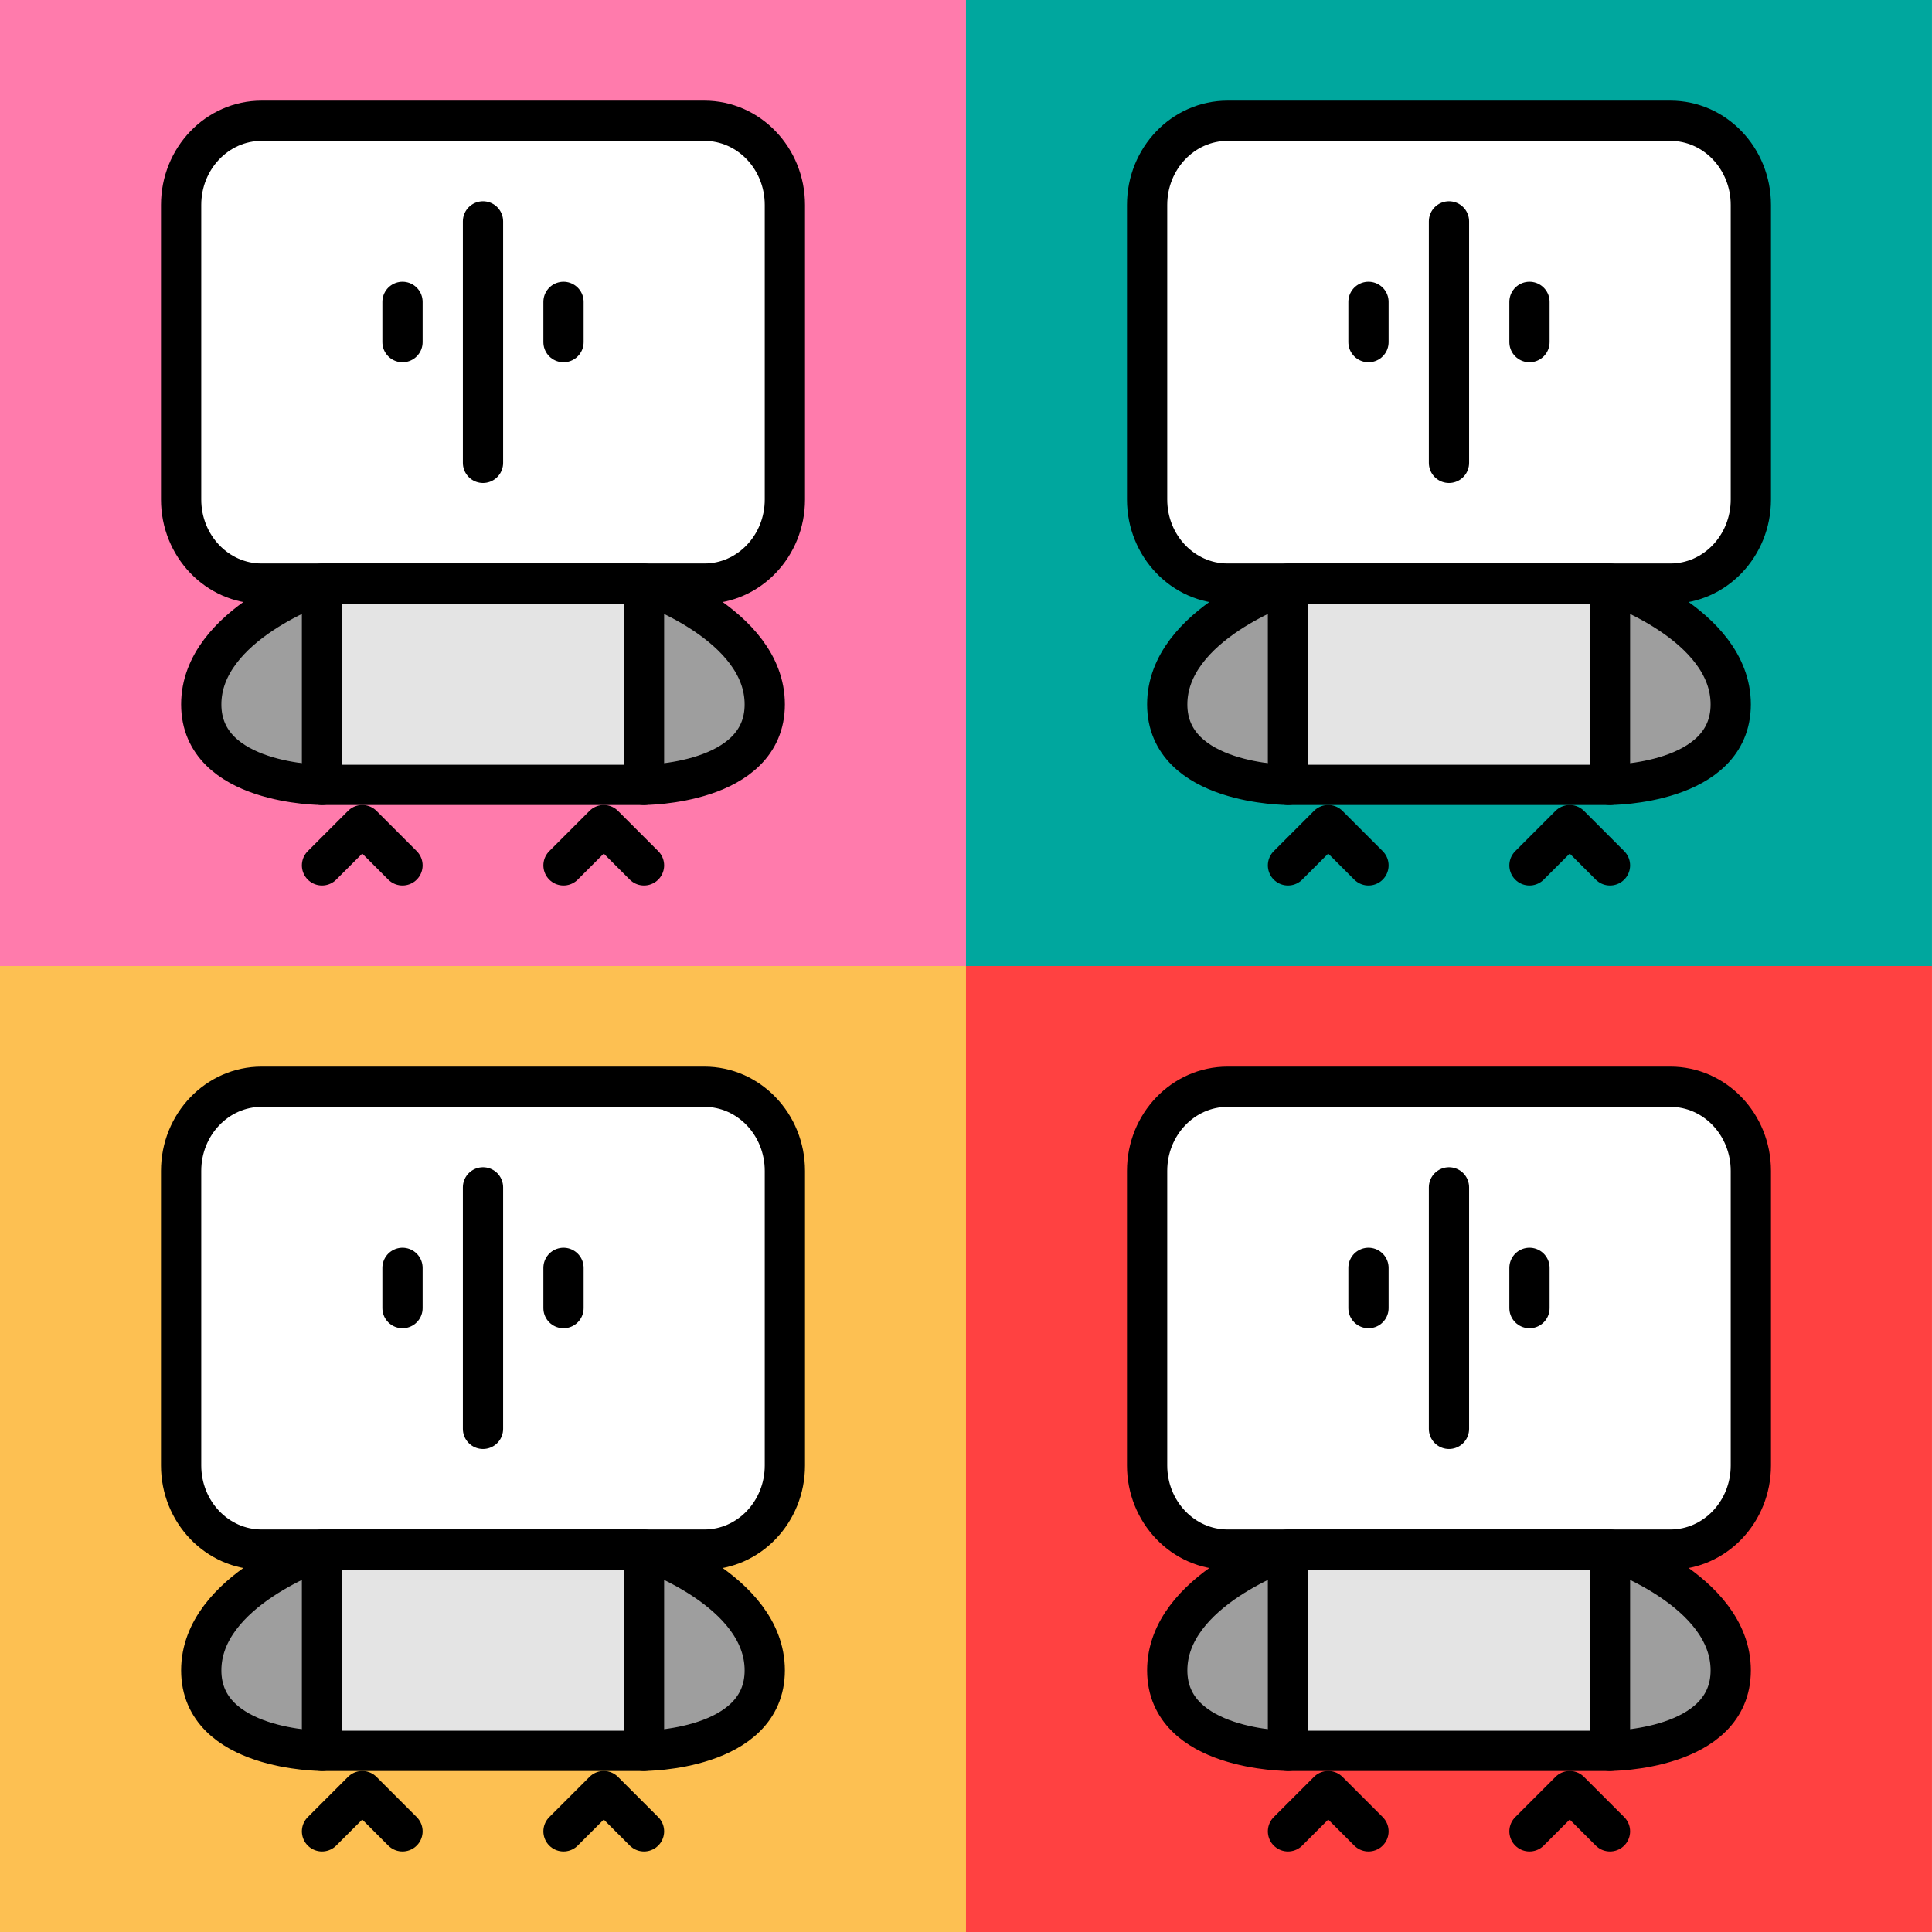
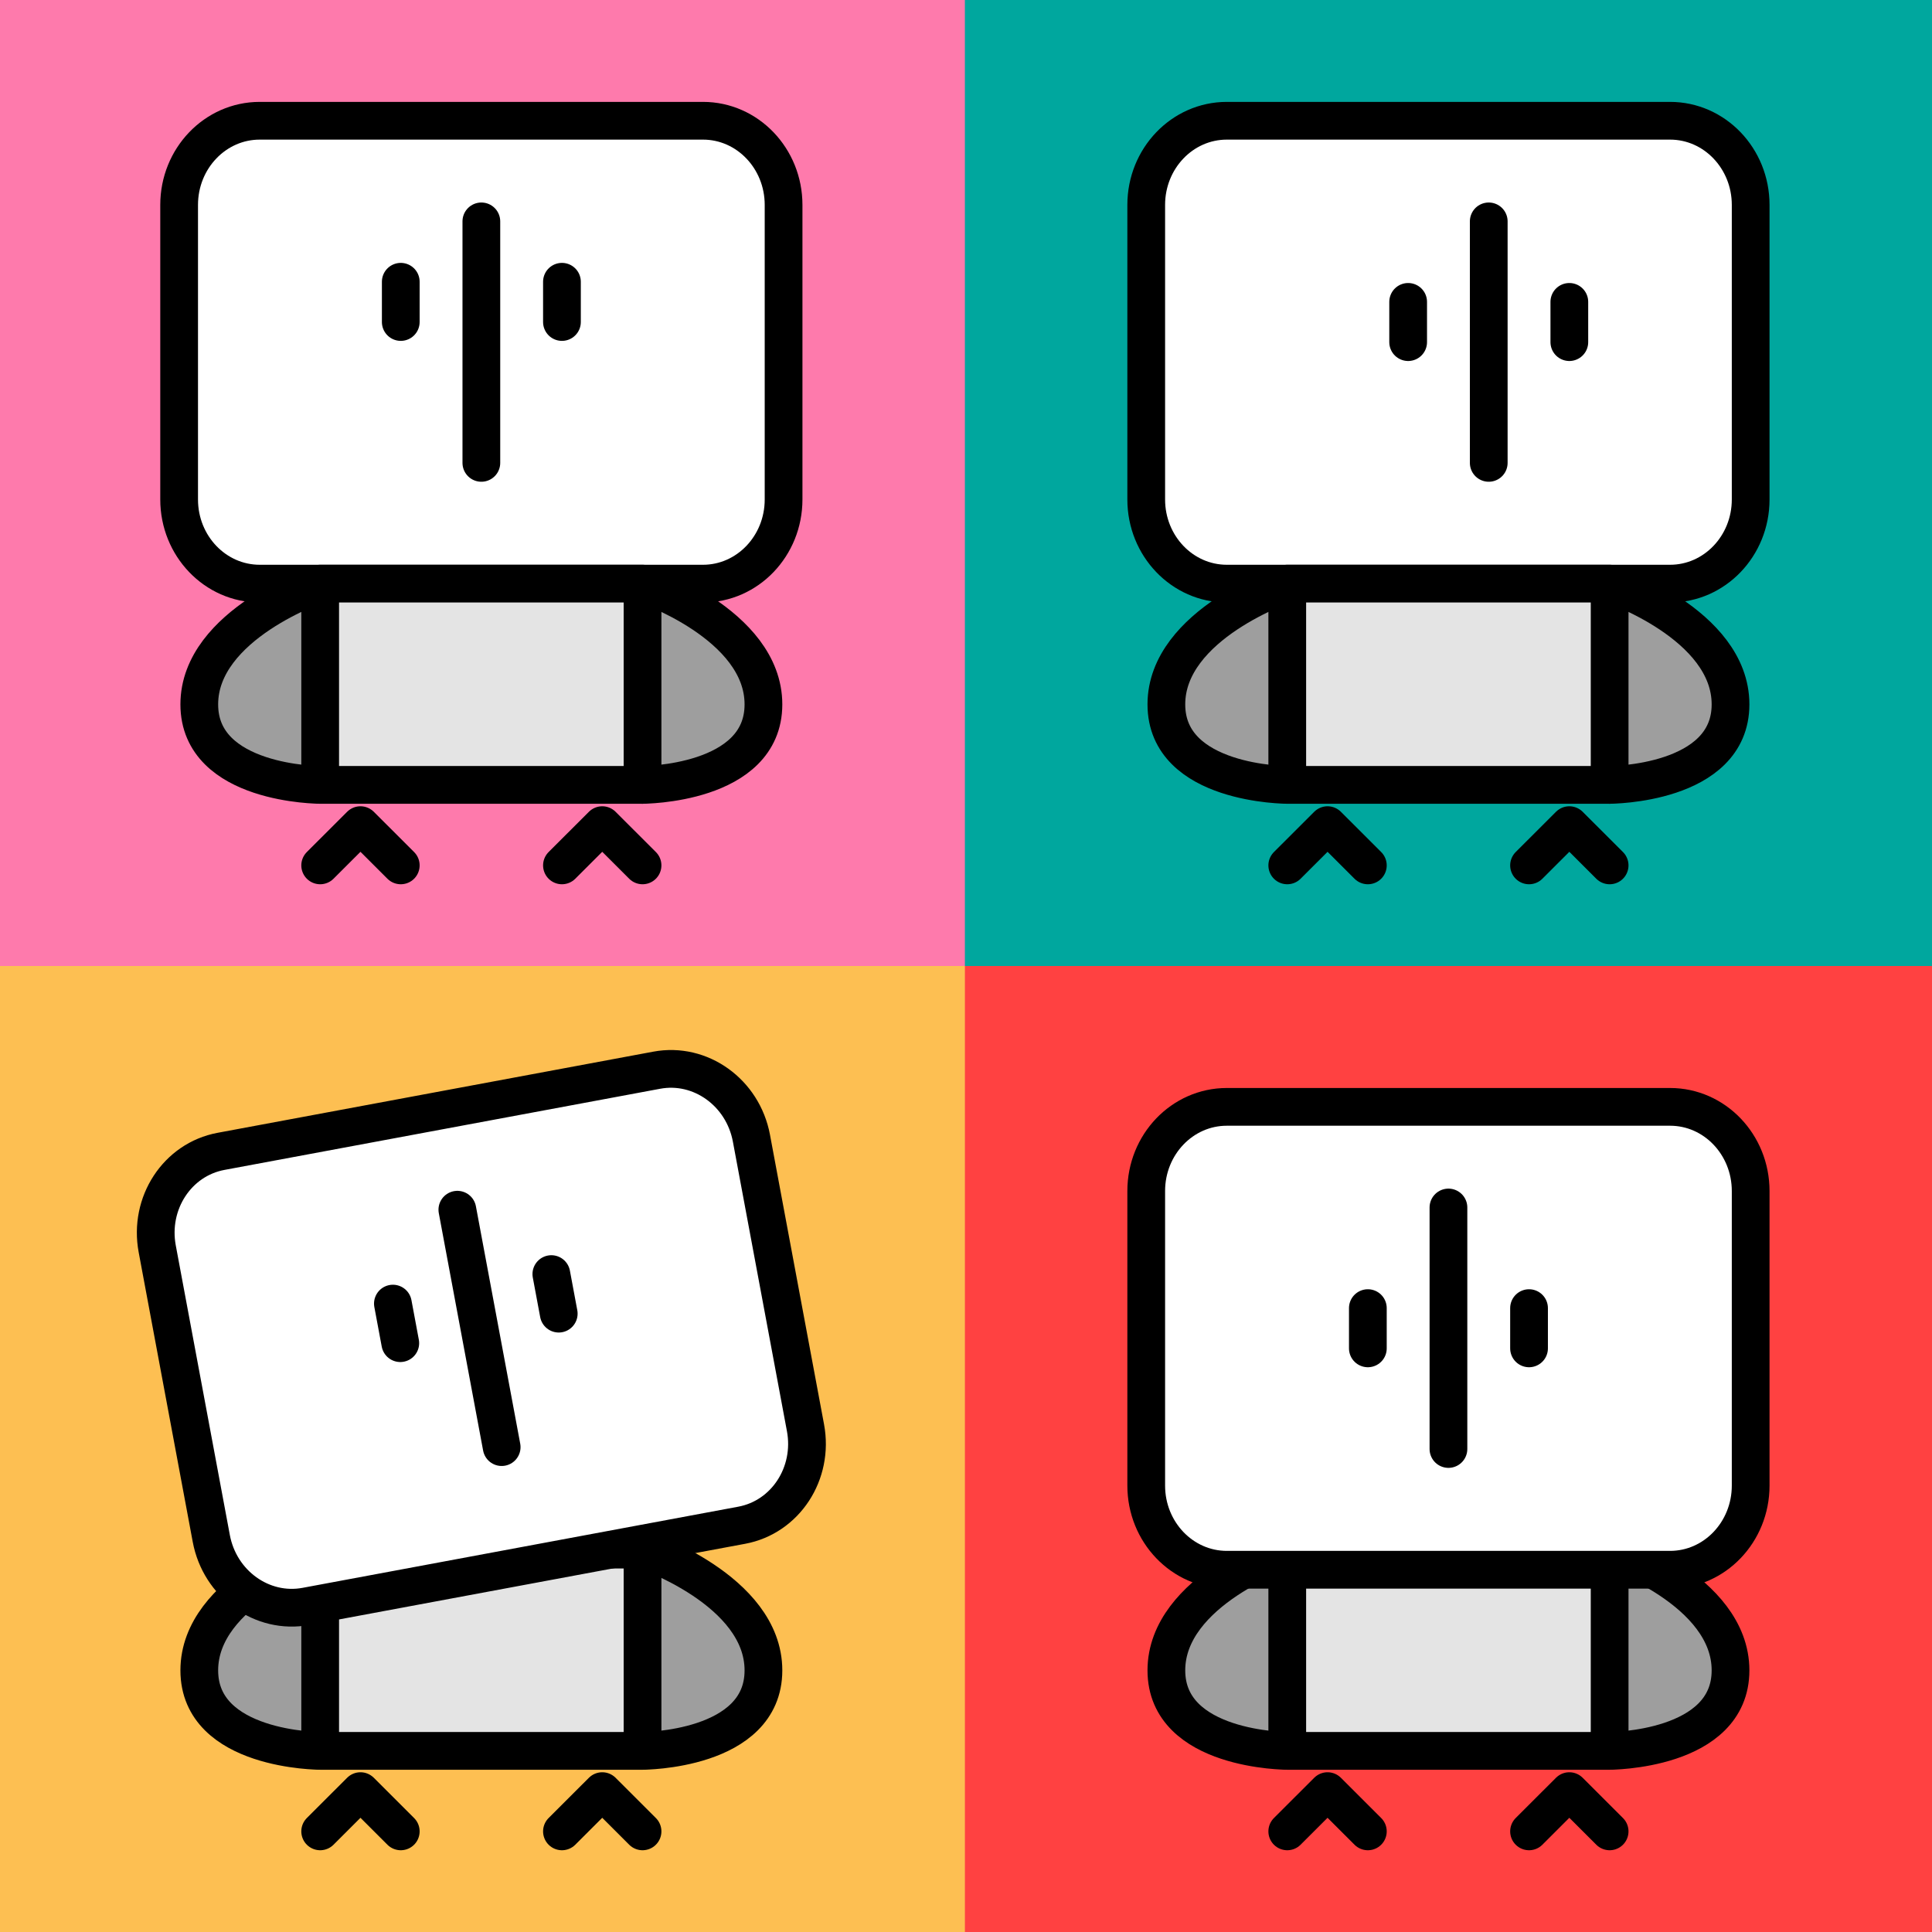
- <svg xmlns="http://www.w3.org/2000/svg" x="0pt" y="0pt" width="96pt" height="96pt" viewBox="0 0 96 96">
+ <svg xmlns="http://www.w3.org/2000/svg" x="0px" y="0px" width="512px" height="512px" viewBox="0 0 512 512">
  <g id="Layer_1">
-     <path id="Path" style="fill:#ff7bac;fill-opacity:1;fill-rule:evenodd;opacity:1;stroke:none;" d="M0,0 C0,0,48,0,48,0 C48,0,48,48,48,48 C48,48,0,48,0,48 C0,48,0,0,0,0 z" />
-     <g id="Layer_1-1">
-       <g id="Group">
+     <g id="Group">
+       <g id="Layer_1-1">
+         <path id="Path_Copy_1" style="fill:#fe7aac;fill-opacity:1;fill-rule:evenodd;opacity:1;stroke:none;" d="M-2.89389e-06,-6.20002e-07 C-2.89389e-06,-6.20002e-07,256.294,-6.20002e-07,256.294,-6.20002e-07 C256.294,-6.20002e-07,256.294,256.004,256.294,256.004 C256.294,256.004,-2.89389e-06,256.004,-2.89389e-06,256.004 C-2.89389e-06,256.004,-2.89389e-06,-6.20002e-07,-2.89389e-06,-6.20002e-07 z" />
+         <path id="Path_Copy_2" style="fill:#fdbf52;fill-opacity:1;fill-rule:evenodd;opacity:1;stroke:none;" d="M-2.89389e-06,255.996 C-2.89389e-06,255.996,256.294,255.996,256.294,255.996 C256.294,255.996,256.294,512,256.294,512 C256.294,512,-2.89389e-06,512,-2.89389e-06,512 C-2.89389e-06,512,-2.89389e-06,255.996,-2.89389e-06,255.996 z" />
        <g id="Group-1">
-           <path id="Path-1" style="fill:#9e9e9e;fill-opacity:1;fill-rule:nonzero;opacity:1;stroke:#000000;stroke-linecap:round;stroke-linejoin:round;stroke-miterlimit:10;stroke-opacity:1;stroke-width:2;" d="M16,29 C16,29,10,31,10,35 C10,39,16,39,16,39" />
-           <path id="Path_Copy" style="fill:#9e9e9e;fill-opacity:1;fill-rule:nonzero;opacity:1;stroke:#000000;stroke-linecap:round;stroke-linejoin:round;stroke-miterlimit:10;stroke-opacity:1;stroke-width:2;" d="M32,29 C32,29,38,31,38,35 C38,39,32,39,32,39" />
-           <path id="Path-2" style="fill:#ffffff;fill-opacity:1;fill-rule:evenodd;opacity:1;stroke:#000000;stroke-linecap:round;stroke-linejoin:round;stroke-miterlimit:10;stroke-opacity:1;stroke-width:2;" d="M9,10.182 C9,7.872,10.791,6,13,6 C13,6,35,6,35,6 C37.209,6,39,7.872,39,10.182 C39,10.182,39,24.818,39,24.818 C39,27.128,37.209,29,35,29 C35,29,13,29,13,29 C10.791,29,9,27.128,9,24.818 C9,24.818,9,10.182,9,10.182 z" />
-           <path id="Path-3" style="fill:#ffffff;fill-opacity:1;fill-rule:nonzero;opacity:1;stroke:#000000;stroke-linecap:round;stroke-linejoin:round;stroke-miterlimit:10;stroke-opacity:1;stroke-width:2;" d="M24,11 C24,11,24,23,24,23" />
-           <path id="Path-4" style="fill:#ffffff;fill-opacity:1;fill-rule:nonzero;opacity:1;stroke:#000000;stroke-linecap:round;stroke-linejoin:round;stroke-miterlimit:10;stroke-opacity:1;stroke-width:2;" d="M28,15 C28,15,28,17,28,17" />
-           <path id="Path_Copy-1" style="fill:#ffffff;fill-opacity:1;fill-rule:nonzero;opacity:1;stroke:#000000;stroke-linecap:round;stroke-linejoin:round;stroke-miterlimit:10;stroke-opacity:1;stroke-width:2;" d="M20,15 C20,15,20,17,20,17" />
-           <path id="Path-5" style="fill:none;opacity:1;stroke:#000000;stroke-linecap:round;stroke-linejoin:round;stroke-miterlimit:10;stroke-opacity:1;stroke-width:2;" d="M32,43 C32,43,30,41,30,41 C30,41,28,43,28,43" />
-           <path id="Path_Copy-2" style="fill:none;opacity:1;stroke:#000000;stroke-linecap:round;stroke-linejoin:round;stroke-miterlimit:10;stroke-opacity:1;stroke-width:2;" d="M20,43 C20,43,18,41,18,41 C18,41,16,43,16,43" />
-           <path id="Path-6" style="fill:#e4e4e4;fill-opacity:1;fill-rule:evenodd;opacity:1;stroke:#000000;stroke-linecap:round;stroke-linejoin:round;stroke-miterlimit:10;stroke-opacity:1;stroke-width:2;" d="M16,29 C16,29,32,29,32,29 C32,29,32,39,32,39 C32,39,16,39,16,39 C16,39,16,29,16,29 z" />
+           <g id="Group-2">
+             <path id="Path" style="fill:#9e9e9e;fill-opacity:1;fill-rule:nonzero;opacity:1;stroke:#000000;stroke-linecap:round;stroke-linejoin:round;stroke-miterlimit:10;stroke-opacity:1;stroke-width:10;" d="M84.849,154.669 C84.849,154.669,52.812,165.336,52.812,186.669 C52.812,208.003,84.849,208.003,84.849,208.003" />
+             <path id="Path_Copy" style="fill:#9e9e9e;fill-opacity:1;fill-rule:nonzero;opacity:1;stroke:#000000;stroke-linecap:round;stroke-linejoin:round;stroke-miterlimit:10;stroke-opacity:1;stroke-width:10;" d="M170.281,154.669 C170.281,154.669,202.318,165.336,202.318,186.669 C202.318,208.003,170.281,208.003,170.281,208.003" />
+             <path id="Path-1" style="fill:#ffffff;fill-opacity:1;fill-rule:evenodd;opacity:1;stroke:#000000;stroke-linecap:round;stroke-linejoin:round;stroke-miterlimit:10;stroke-opacity:1;stroke-width:10;" d="M47.472,54.304 C47.472,41.986,57.035,32.001,68.83,32.001 C68.83,32.001,186.299,32.001,186.299,32.001 C198.094,32.001,207.656,41.986,207.656,54.304 C207.656,54.304,207.656,132.366,207.656,132.366 C207.656,144.683,198.094,154.669,186.299,154.669 C186.299,154.669,68.83,154.669,68.83,154.669 C57.035,154.669,47.472,144.683,47.472,132.366 C47.472,132.366,47.472,54.304,47.472,54.304 z" />
+             <path id="Path-2" style="fill:#ffffff;fill-opacity:1;fill-rule:nonzero;opacity:1;stroke:#000000;stroke-linecap:round;stroke-linejoin:round;stroke-miterlimit:10;stroke-opacity:1;stroke-width:10;" d="M127.564,58.667 C127.564,58.667,127.564,122.668,127.564,122.668" />
+             <path id="Path-3" style="fill:#ffffff;fill-opacity:1;fill-rule:nonzero;opacity:1;stroke:#000000;stroke-linecap:round;stroke-linejoin:round;stroke-miterlimit:10;stroke-opacity:1;stroke-width:10;" d="M148.922,74.668 C148.922,74.668,148.922,85.335,148.922,85.335" />
+             <path id="Path_Copy-1" style="fill:#ffffff;fill-opacity:1;fill-rule:nonzero;opacity:1;stroke:#000000;stroke-linecap:round;stroke-linejoin:round;stroke-miterlimit:10;stroke-opacity:1;stroke-width:10;" d="M106.207,74.668 C106.207,74.668,106.207,85.335,106.207,85.335" />
+             <path id="Path-4" style="fill:none;opacity:1;stroke:#000000;stroke-linecap:round;stroke-linejoin:round;stroke-miterlimit:10;stroke-opacity:1;stroke-width:10;" d="M170.28,229.337 C170.28,229.337,159.601,218.67,159.601,218.67 C159.601,218.67,148.922,229.337,148.922,229.337" />
+             <path id="Path_Copy-2" style="fill:none;opacity:1;stroke:#000000;stroke-linecap:round;stroke-linejoin:round;stroke-miterlimit:10;stroke-opacity:1;stroke-width:10;" d="M106.207,229.337 C106.207,229.337,95.528,218.67,95.528,218.67 C95.528,218.67,84.849,229.337,84.849,229.337" />
+             <path id="Path-5" style="fill:#e4e4e4;fill-opacity:1;fill-rule:evenodd;opacity:1;stroke:#000000;stroke-linecap:round;stroke-linejoin:round;stroke-miterlimit:10;stroke-opacity:1;stroke-width:10;" d="M84.849,154.669 C84.849,154.669,170.28,154.669,170.28,154.669 C170.28,154.669,170.28,208.003,170.28,208.003 C170.28,208.003,84.849,208.003,84.849,208.003 C84.849,208.003,84.849,154.669,84.849,154.669 z" />
+           </g>
        </g>
      </g>
-     </g>
-     <path id="Path_Copy-3" style="fill:#00a79e;fill-opacity:1;fill-rule:evenodd;opacity:1;stroke:none;" d="M47.999,0 C47.999,0,95.999,0,95.999,0 C95.999,0,95.999,48,95.999,48 C95.999,48,47.999,48,47.999,48 C47.999,48,47.999,0,47.999,0 z" />
-     <g id="Layer_1_Copy">
-       <g id="Group-2">
+       <path id="Path_Copy-3" style="fill:#00a79e;fill-opacity:1;fill-rule:evenodd;opacity:1;stroke:none;" d="M255.706,2.74292e-06 C255.706,2.74292e-06,512,2.74292e-06,512,2.74292e-06 C512,2.74292e-06,512,256.004,512,256.004 C512,256.004,255.706,256.004,255.706,256.004 C255.706,256.004,255.706,2.74292e-06,255.706,2.74292e-06 z" />
+       <g id="Layer_1_Copy">
        <g id="Group-3">
-           <path id="Path-7" style="fill:#9e9e9e;fill-opacity:1;fill-rule:nonzero;opacity:1;stroke:#000000;stroke-linecap:round;stroke-linejoin:round;stroke-miterlimit:10;stroke-opacity:1;stroke-width:2;" d="M63.999,29 C63.999,29,57.999,31,57.999,35 C57.999,39,63.999,39,63.999,39" />
-           <path id="Path_Copy-4" style="fill:#9e9e9e;fill-opacity:1;fill-rule:nonzero;opacity:1;stroke:#000000;stroke-linecap:round;stroke-linejoin:round;stroke-miterlimit:10;stroke-opacity:1;stroke-width:2;" d="M79.999,29 C79.999,29,85.999,31,85.999,35 C85.999,39,79.999,39,79.999,39" />
-           <path id="Path-8" style="fill:#ffffff;fill-opacity:1;fill-rule:evenodd;opacity:1;stroke:#000000;stroke-linecap:round;stroke-linejoin:round;stroke-miterlimit:10;stroke-opacity:1;stroke-width:2;" d="M56.999,10.182 C56.999,7.872,58.79,6,60.999,6 C60.999,6,82.999,6,82.999,6 C85.208,6,86.999,7.872,86.999,10.182 C86.999,10.182,86.999,24.818,86.999,24.818 C86.999,27.128,85.208,29,82.999,29 C82.999,29,60.999,29,60.999,29 C58.79,29,56.999,27.128,56.999,24.818 C56.999,24.818,56.999,10.182,56.999,10.182 z" />
-           <path id="Path-9" style="fill:#ffffff;fill-opacity:1;fill-rule:nonzero;opacity:1;stroke:#000000;stroke-linecap:round;stroke-linejoin:round;stroke-miterlimit:10;stroke-opacity:1;stroke-width:2;" d="M71.999,11 C71.999,11,71.999,23,71.999,23" />
-           <path id="Path-10" style="fill:#ffffff;fill-opacity:1;fill-rule:nonzero;opacity:1;stroke:#000000;stroke-linecap:round;stroke-linejoin:round;stroke-miterlimit:10;stroke-opacity:1;stroke-width:2;" d="M75.999,15 C75.999,15,75.999,17,75.999,17" />
-           <path id="Path_Copy-5" style="fill:#ffffff;fill-opacity:1;fill-rule:nonzero;opacity:1;stroke:#000000;stroke-linecap:round;stroke-linejoin:round;stroke-miterlimit:10;stroke-opacity:1;stroke-width:2;" d="M67.999,15 C67.999,15,67.999,17,67.999,17" />
-           <path id="Path-11" style="fill:none;opacity:1;stroke:#000000;stroke-linecap:round;stroke-linejoin:round;stroke-miterlimit:10;stroke-opacity:1;stroke-width:2;" d="M79.999,43 C79.999,43,77.999,41,77.999,41 C77.999,41,75.999,43,75.999,43" />
-           <path id="Path_Copy-6" style="fill:none;opacity:1;stroke:#000000;stroke-linecap:round;stroke-linejoin:round;stroke-miterlimit:10;stroke-opacity:1;stroke-width:2;" d="M67.999,43 C67.999,43,65.999,41,65.999,41 C65.999,41,63.999,43,63.999,43" />
-           <path id="Path-12" style="fill:#e4e4e4;fill-opacity:1;fill-rule:evenodd;opacity:1;stroke:#000000;stroke-linecap:round;stroke-linejoin:round;stroke-miterlimit:10;stroke-opacity:1;stroke-width:2;" d="M63.999,29 C63.999,29,79.999,29,79.999,29 C79.999,29,79.999,39,79.999,39 C79.999,39,63.999,39,63.999,39 C63.999,39,63.999,29,63.999,29 z" />
+           <g id="Group-4">
+             <path id="Path-6" style="fill:#9e9e9e;fill-opacity:1;fill-rule:nonzero;opacity:1;stroke:#000000;stroke-linecap:round;stroke-linejoin:round;stroke-miterlimit:10;stroke-opacity:1;stroke-width:10;" d="M341.137,154.669 C341.137,154.669,309.1,165.336,309.1,186.669 C309.1,208.003,341.137,208.003,341.137,208.003" />
+             <path id="Path_Copy-4" style="fill:#9e9e9e;fill-opacity:1;fill-rule:nonzero;opacity:1;stroke:#000000;stroke-linecap:round;stroke-linejoin:round;stroke-miterlimit:10;stroke-opacity:1;stroke-width:10;" d="M426.57,154.669 C426.57,154.669,458.606,165.336,458.606,186.669 C458.606,208.003,426.57,208.003,426.57,208.003" />
+             <path id="Path-7" style="fill:#ffffff;fill-opacity:1;fill-rule:evenodd;opacity:1;stroke:#000000;stroke-linecap:round;stroke-linejoin:round;stroke-miterlimit:10;stroke-opacity:1;stroke-width:10;" d="M303.761,54.304 C303.761,41.986,313.323,32.001,325.119,32.001 C325.119,32.001,442.587,32.001,442.587,32.001 C454.382,32.001,463.945,41.986,463.945,54.304 C463.945,54.304,463.945,132.366,463.945,132.366 C463.945,144.683,454.382,154.669,442.587,154.669 C442.587,154.669,325.119,154.669,325.119,154.669 C313.323,154.669,303.761,144.683,303.761,132.366 C303.761,132.366,303.761,54.304,303.761,54.304 z" />
+             <path id="Path-8" style="fill:#ffffff;fill-opacity:1;fill-rule:nonzero;opacity:1;stroke:#000000;stroke-linecap:round;stroke-linejoin:round;stroke-miterlimit:10;stroke-opacity:1;stroke-width:10;" d="M394.532,58.667 C394.532,58.667,394.532,122.668,394.532,122.668" />
+             <path id="Path-9" style="fill:#ffffff;fill-opacity:1;fill-rule:nonzero;opacity:1;stroke:#000000;stroke-linecap:round;stroke-linejoin:round;stroke-miterlimit:10;stroke-opacity:1;stroke-width:10;" d="M415.89,80.001 C415.89,80.001,415.89,90.668,415.89,90.668" />
+             <path id="Path_Copy-5" style="fill:#ffffff;fill-opacity:1;fill-rule:nonzero;opacity:1;stroke:#000000;stroke-linecap:round;stroke-linejoin:round;stroke-miterlimit:10;stroke-opacity:1;stroke-width:10;" d="M373.174,80.001 C373.174,80.001,373.174,90.668,373.174,90.668" />
+             <path id="Path-10" style="fill:none;opacity:1;stroke:#000000;stroke-linecap:round;stroke-linejoin:round;stroke-miterlimit:10;stroke-opacity:1;stroke-width:10;" d="M426.569,229.337 C426.569,229.337,415.89,218.67,415.89,218.67 C415.89,218.67,405.211,229.337,405.211,229.337" />
+             <path id="Path_Copy-6" style="fill:none;opacity:1;stroke:#000000;stroke-linecap:round;stroke-linejoin:round;stroke-miterlimit:10;stroke-opacity:1;stroke-width:10;" d="M362.495,229.337 C362.495,229.337,351.816,218.67,351.816,218.67 C351.816,218.67,341.137,229.337,341.137,229.337" />
+             <path id="Path-11" style="fill:#e4e4e4;fill-opacity:1;fill-rule:evenodd;opacity:1;stroke:#000000;stroke-linecap:round;stroke-linejoin:round;stroke-miterlimit:10;stroke-opacity:1;stroke-width:10;" d="M341.137,154.669 C341.137,154.669,426.569,154.669,426.569,154.669 C426.569,154.669,426.569,208.003,426.569,208.003 C426.569,208.003,341.137,208.003,341.137,208.003 C341.137,208.003,341.137,154.669,341.137,154.669 z" />
+           </g>
        </g>
      </g>
-     </g>
-     <path id="Path_Copy-7" style="fill:#fdc052;fill-opacity:1;fill-rule:evenodd;opacity:1;stroke:none;" d="M3.45478e-15,47.999 C3.45478e-15,47.999,48,47.999,48,47.999 C48,47.999,48,95.999,48,95.999 C48,95.999,3.45478e-15,95.999,3.45478e-15,95.999 C3.45478e-15,95.999,3.45478e-15,47.999,3.45478e-15,47.999 z" />
-     <g id="Layer_1_Copy-1">
-       <g id="Group-4">
+       <g id="Layer_1_Copy-1">
        <g id="Group-5">
-           <path id="Path-13" style="fill:#9e9e9e;fill-opacity:1;fill-rule:nonzero;opacity:1;stroke:#000000;stroke-linecap:round;stroke-linejoin:round;stroke-miterlimit:10;stroke-opacity:1;stroke-width:2;" d="M16,76.999 C16,76.999,10,78.999,10,82.999 C10,86.999,16,86.999,16,86.999" />
-           <path id="Path_Copy-8" style="fill:#9e9e9e;fill-opacity:1;fill-rule:nonzero;opacity:1;stroke:#000000;stroke-linecap:round;stroke-linejoin:round;stroke-miterlimit:10;stroke-opacity:1;stroke-width:2;" d="M32,76.999 C32,76.999,38,78.999,38,82.999 C38,86.999,32,86.999,32,86.999" />
-           <path id="Path-14" style="fill:#ffffff;fill-opacity:1;fill-rule:evenodd;opacity:1;stroke:#000000;stroke-linecap:round;stroke-linejoin:round;stroke-miterlimit:10;stroke-opacity:1;stroke-width:2;" d="M9,58.18 C9,55.871,10.791,53.999,13,53.999 C13,53.999,35,53.999,35,53.999 C37.209,53.999,39,55.871,39,58.18 C39,58.18,39,72.817,39,72.817 C39,75.126,37.209,76.999,35,76.999 C35,76.999,13,76.999,13,76.999 C10.791,76.999,9,75.126,9,72.817 C9,72.817,9,58.18,9,58.18 z" />
-           <path id="Path-15" style="fill:#ffffff;fill-opacity:1;fill-rule:nonzero;opacity:1;stroke:#000000;stroke-linecap:round;stroke-linejoin:round;stroke-miterlimit:10;stroke-opacity:1;stroke-width:2;" d="M24,58.999 C24,58.999,24,70.999,24,70.999" />
-           <path id="Path-16" style="fill:#ffffff;fill-opacity:1;fill-rule:nonzero;opacity:1;stroke:#000000;stroke-linecap:round;stroke-linejoin:round;stroke-miterlimit:10;stroke-opacity:1;stroke-width:2;" d="M28,62.999 C28,62.999,28,64.999,28,64.999" />
-           <path id="Path_Copy-9" style="fill:#ffffff;fill-opacity:1;fill-rule:nonzero;opacity:1;stroke:#000000;stroke-linecap:round;stroke-linejoin:round;stroke-miterlimit:10;stroke-opacity:1;stroke-width:2;" d="M20,62.999 C20,62.999,20,64.999,20,64.999" />
-           <path id="Path-17" style="fill:none;opacity:1;stroke:#000000;stroke-linecap:round;stroke-linejoin:round;stroke-miterlimit:10;stroke-opacity:1;stroke-width:2;" d="M32,90.999 C32,90.999,30,88.999,30,88.999 C30,88.999,28,90.999,28,90.999" />
-           <path id="Path_Copy-10" style="fill:none;opacity:1;stroke:#000000;stroke-linecap:round;stroke-linejoin:round;stroke-miterlimit:10;stroke-opacity:1;stroke-width:2;" d="M20,90.999 C20,90.999,18,88.999,18,88.999 C18,88.999,16,90.999,16,90.999" />
-           <path id="Path-18" style="fill:#e4e4e4;fill-opacity:1;fill-rule:evenodd;opacity:1;stroke:#000000;stroke-linecap:round;stroke-linejoin:round;stroke-miterlimit:10;stroke-opacity:1;stroke-width:2;" d="M16,76.999 C16,76.999,32,76.999,32,76.999 C32,76.999,32,86.999,32,86.999 C32,86.999,16,86.999,16,86.999 C16,86.999,16,76.999,16,76.999 z" />
+           <g id="Group-6">
+             <path id="Path-12" style="fill:#9e9e9e;fill-opacity:1;fill-rule:nonzero;opacity:1;stroke:#000000;stroke-linecap:round;stroke-linejoin:round;stroke-miterlimit:10;stroke-opacity:1;stroke-width:10;" d="M84.849,410.665 C84.849,410.665,52.812,421.332,52.812,442.666 C52.812,463.999,84.849,463.999,84.849,463.999" />
+             <path id="Path_Copy-7" style="fill:#9e9e9e;fill-opacity:1;fill-rule:nonzero;opacity:1;stroke:#000000;stroke-linecap:round;stroke-linejoin:round;stroke-miterlimit:10;stroke-opacity:1;stroke-width:10;" d="M170.281,410.665 C170.281,410.665,202.318,421.332,202.318,442.666 C202.318,463.999,170.281,463.999,170.281,463.999" />
+             <path id="Path-13" style="fill:#e4e4e4;fill-opacity:1;fill-rule:evenodd;opacity:1;stroke:#000000;stroke-linecap:round;stroke-linejoin:round;stroke-miterlimit:10;stroke-opacity:1;stroke-width:10;" d="M84.849,410.665 C84.849,410.665,170.28,410.665,170.28,410.665 C170.28,410.665,170.28,463.999,170.28,463.999 C170.28,463.999,84.849,463.999,84.849,463.999 C84.849,463.999,84.849,410.665,84.849,410.665 z" />
+             <path id="Path-14" style="fill:#ffffff;fill-opacity:1;fill-rule:evenodd;opacity:1;stroke:#000000;stroke-linecap:round;stroke-linejoin:round;stroke-miterlimit:10;stroke-opacity:1;stroke-width:10;" d="M41.667,330.959 C39.407,318.85,46.974,307.283,58.57,305.123 C58.57,305.123,174.048,283.615,174.048,283.615 C185.643,281.456,196.876,289.521,199.137,301.63 C199.137,301.63,213.462,378.369,213.462,378.369 C215.722,390.478,208.155,402.046,196.559,404.205 C196.559,404.205,81.081,425.713,81.081,425.713 C69.486,427.873,58.253,419.807,55.992,407.699 C55.992,407.699,41.667,330.959,41.667,330.959 z" />
+             <path id="Path-15" style="fill:#ffffff;fill-opacity:1;fill-rule:nonzero;opacity:1;stroke:#000000;stroke-linecap:round;stroke-linejoin:round;stroke-miterlimit:10;stroke-opacity:1;stroke-width:10;" d="M121.203,320.585 C121.203,320.585,132.948,383.501,132.948,383.501" />
+             <path id="Path-16" style="fill:#ffffff;fill-opacity:1;fill-rule:nonzero;opacity:1;stroke:#000000;stroke-linecap:round;stroke-linejoin:round;stroke-miterlimit:10;stroke-opacity:1;stroke-width:10;" d="M146.114,337.646 C146.114,337.646,148.071,348.132,148.071,348.132" />
+             <path id="Path_Copy-8" style="fill:#ffffff;fill-opacity:1;fill-rule:nonzero;opacity:1;stroke:#000000;stroke-linecap:round;stroke-linejoin:round;stroke-miterlimit:10;stroke-opacity:1;stroke-width:10;" d="M104.122,345.467 C104.122,345.467,106.079,355.953,106.079,355.953" />
+             <path id="Path-17" style="fill:none;opacity:1;stroke:#000000;stroke-linecap:round;stroke-linejoin:round;stroke-miterlimit:10;stroke-opacity:1;stroke-width:10;" d="M170.28,485.333 C170.28,485.333,159.601,474.666,159.601,474.666 C159.601,474.666,148.922,485.333,148.922,485.333" />
+             <path id="Path_Copy-9" style="fill:none;opacity:1;stroke:#000000;stroke-linecap:round;stroke-linejoin:round;stroke-miterlimit:10;stroke-opacity:1;stroke-width:10;" d="M106.207,485.333 C106.207,485.333,95.528,474.666,95.528,474.666 C95.528,474.666,84.849,485.333,84.849,485.333" />
+           </g>
        </g>
      </g>
-     </g>
-     <path id="Path_Copy_1" style="fill:#ff4141;fill-opacity:1;fill-rule:evenodd;opacity:1;stroke:none;" d="M47.999,47.999 C47.999,47.999,95.999,47.999,95.999,47.999 C95.999,47.999,95.999,95.999,95.999,95.999 C95.999,95.999,47.999,95.999,47.999,95.999 C47.999,95.999,47.999,47.999,47.999,47.999 z" />
-     <g id="Layer_1_Copy_1">
-       <g id="Group-6">
+       <path id="Path_Copy_1-1" style="fill:#ff4141;fill-opacity:1;fill-rule:evenodd;opacity:1;stroke:none;" d="M255.706,255.996 C255.706,255.996,512,255.996,512,255.996 C512,255.996,512,512,512,512 C512,512,255.706,512,255.706,512 C255.706,512,255.706,255.996,255.706,255.996 z" />
+       <g id="Layer_1_Copy_1">
        <g id="Group-7">
-           <path id="Path-19" style="fill:#9e9e9e;fill-opacity:1;fill-rule:nonzero;opacity:1;stroke:#000000;stroke-linecap:round;stroke-linejoin:round;stroke-miterlimit:10;stroke-opacity:1;stroke-width:2;" d="M63.999,76.999 C63.999,76.999,57.999,78.999,57.999,82.999 C57.999,86.999,63.999,86.999,63.999,86.999" />
-           <path id="Path_Copy-11" style="fill:#9e9e9e;fill-opacity:1;fill-rule:nonzero;opacity:1;stroke:#000000;stroke-linecap:round;stroke-linejoin:round;stroke-miterlimit:10;stroke-opacity:1;stroke-width:2;" d="M79.999,76.999 C79.999,76.999,85.999,78.999,85.999,82.999 C85.999,86.999,79.999,86.999,79.999,86.999" />
-           <path id="Path-20" style="fill:#ffffff;fill-opacity:1;fill-rule:evenodd;opacity:1;stroke:#000000;stroke-linecap:round;stroke-linejoin:round;stroke-miterlimit:10;stroke-opacity:1;stroke-width:2;" d="M56.999,58.18 C56.999,55.871,58.79,53.999,60.999,53.999 C60.999,53.999,82.999,53.999,82.999,53.999 C85.208,53.999,86.999,55.871,86.999,58.18 C86.999,58.18,86.999,72.817,86.999,72.817 C86.999,75.126,85.208,76.999,82.999,76.999 C82.999,76.999,60.999,76.999,60.999,76.999 C58.79,76.999,56.999,75.126,56.999,72.817 C56.999,72.817,56.999,58.18,56.999,58.18 z" />
-           <path id="Path-21" style="fill:#ffffff;fill-opacity:1;fill-rule:nonzero;opacity:1;stroke:#000000;stroke-linecap:round;stroke-linejoin:round;stroke-miterlimit:10;stroke-opacity:1;stroke-width:2;" d="M71.999,58.999 C71.999,58.999,71.999,70.999,71.999,70.999" />
-           <path id="Path-22" style="fill:#ffffff;fill-opacity:1;fill-rule:nonzero;opacity:1;stroke:#000000;stroke-linecap:round;stroke-linejoin:round;stroke-miterlimit:10;stroke-opacity:1;stroke-width:2;" d="M75.999,62.999 C75.999,62.999,75.999,64.999,75.999,64.999" />
-           <path id="Path_Copy-12" style="fill:#ffffff;fill-opacity:1;fill-rule:nonzero;opacity:1;stroke:#000000;stroke-linecap:round;stroke-linejoin:round;stroke-miterlimit:10;stroke-opacity:1;stroke-width:2;" d="M67.999,62.999 C67.999,62.999,67.999,64.999,67.999,64.999" />
-           <path id="Path-23" style="fill:none;opacity:1;stroke:#000000;stroke-linecap:round;stroke-linejoin:round;stroke-miterlimit:10;stroke-opacity:1;stroke-width:2;" d="M79.999,90.999 C79.999,90.999,77.999,88.999,77.999,88.999 C77.999,88.999,75.999,90.999,75.999,90.999" />
-           <path id="Path_Copy-13" style="fill:none;opacity:1;stroke:#000000;stroke-linecap:round;stroke-linejoin:round;stroke-miterlimit:10;stroke-opacity:1;stroke-width:2;" d="M67.999,90.999 C67.999,90.999,65.999,88.999,65.999,88.999 C65.999,88.999,63.999,90.999,63.999,90.999" />
-           <path id="Path-24" style="fill:#e4e4e4;fill-opacity:1;fill-rule:evenodd;opacity:1;stroke:#000000;stroke-linecap:round;stroke-linejoin:round;stroke-miterlimit:10;stroke-opacity:1;stroke-width:2;" d="M63.999,76.999 C63.999,76.999,79.999,76.999,79.999,76.999 C79.999,76.999,79.999,86.999,79.999,86.999 C79.999,86.999,63.999,86.999,63.999,86.999 C63.999,86.999,63.999,76.999,63.999,76.999 z" />
+           <g id="Group-8">
+             <path id="Path-18" style="fill:#9e9e9e;fill-opacity:1;fill-rule:nonzero;opacity:1;stroke:#000000;stroke-linecap:round;stroke-linejoin:round;stroke-miterlimit:10;stroke-opacity:1;stroke-width:10;" d="M341.137,410.665 C341.137,410.665,309.1,421.332,309.1,442.666 C309.1,463.999,341.137,463.999,341.137,463.999" />
+             <path id="Path_Copy-10" style="fill:#9e9e9e;fill-opacity:1;fill-rule:nonzero;opacity:1;stroke:#000000;stroke-linecap:round;stroke-linejoin:round;stroke-miterlimit:10;stroke-opacity:1;stroke-width:10;" d="M426.57,410.665 C426.57,410.665,458.606,421.332,458.606,442.666 C458.606,463.999,426.57,463.999,426.57,463.999" />
+             <path id="Path-19" style="fill:#e4e4e4;fill-opacity:1;fill-rule:evenodd;opacity:1;stroke:#000000;stroke-linecap:round;stroke-linejoin:round;stroke-miterlimit:10;stroke-opacity:1;stroke-width:10;" d="M341.137,410.665 C341.137,410.665,426.569,410.665,426.569,410.665 C426.569,410.665,426.569,463.999,426.569,463.999 C426.569,463.999,341.137,463.999,341.137,463.999 C341.137,463.999,341.137,410.665,341.137,410.665 z" />
+             <path id="Path-20" style="fill:#ffffff;fill-opacity:1;fill-rule:evenodd;opacity:1;stroke:#000000;stroke-linecap:round;stroke-linejoin:round;stroke-miterlimit:10;stroke-opacity:1;stroke-width:10;" d="M303.761,315.633 C303.761,303.316,313.323,293.33,325.119,293.33 C325.119,293.33,442.587,293.33,442.587,293.33 C454.382,293.33,463.945,303.316,463.945,315.633 C463.945,315.633,463.945,393.695,463.945,393.695 C463.945,406.013,454.382,415.999,442.587,415.999 C442.587,415.999,325.119,415.999,325.119,415.999 C313.323,415.999,303.761,406.013,303.761,393.695 C303.761,393.695,303.761,315.633,303.761,315.633 z" />
+             <path id="Path-21" style="fill:#ffffff;fill-opacity:1;fill-rule:nonzero;opacity:1;stroke:#000000;stroke-linecap:round;stroke-linejoin:round;stroke-miterlimit:10;stroke-opacity:1;stroke-width:10;" d="M383.853,319.997 C383.853,319.997,383.853,383.998,383.853,383.998" />
+             <path id="Path-22" style="fill:#ffffff;fill-opacity:1;fill-rule:nonzero;opacity:1;stroke:#000000;stroke-linecap:round;stroke-linejoin:round;stroke-miterlimit:10;stroke-opacity:1;stroke-width:10;" d="M405.211,346.664 C405.211,346.664,405.211,357.331,405.211,357.331" />
+             <path id="Path_Copy-11" style="fill:#ffffff;fill-opacity:1;fill-rule:nonzero;opacity:1;stroke:#000000;stroke-linecap:round;stroke-linejoin:round;stroke-miterlimit:10;stroke-opacity:1;stroke-width:10;" d="M362.495,346.664 C362.495,346.664,362.495,357.331,362.495,357.331" />
+             <path id="Path-23" style="fill:none;opacity:1;stroke:#000000;stroke-linecap:round;stroke-linejoin:round;stroke-miterlimit:10;stroke-opacity:1;stroke-width:10;" d="M426.569,485.333 C426.569,485.333,415.89,474.666,415.89,474.666 C415.89,474.666,405.211,485.333,405.211,485.333" />
+             <path id="Path_Copy-12" style="fill:none;opacity:1;stroke:#000000;stroke-linecap:round;stroke-linejoin:round;stroke-miterlimit:10;stroke-opacity:1;stroke-width:10;" d="M362.495,485.333 C362.495,485.333,351.816,474.666,351.816,474.666 C351.816,474.666,341.137,485.333,341.137,485.333" />
+           </g>
        </g>
      </g>
    </g>
  </g>
</svg>
